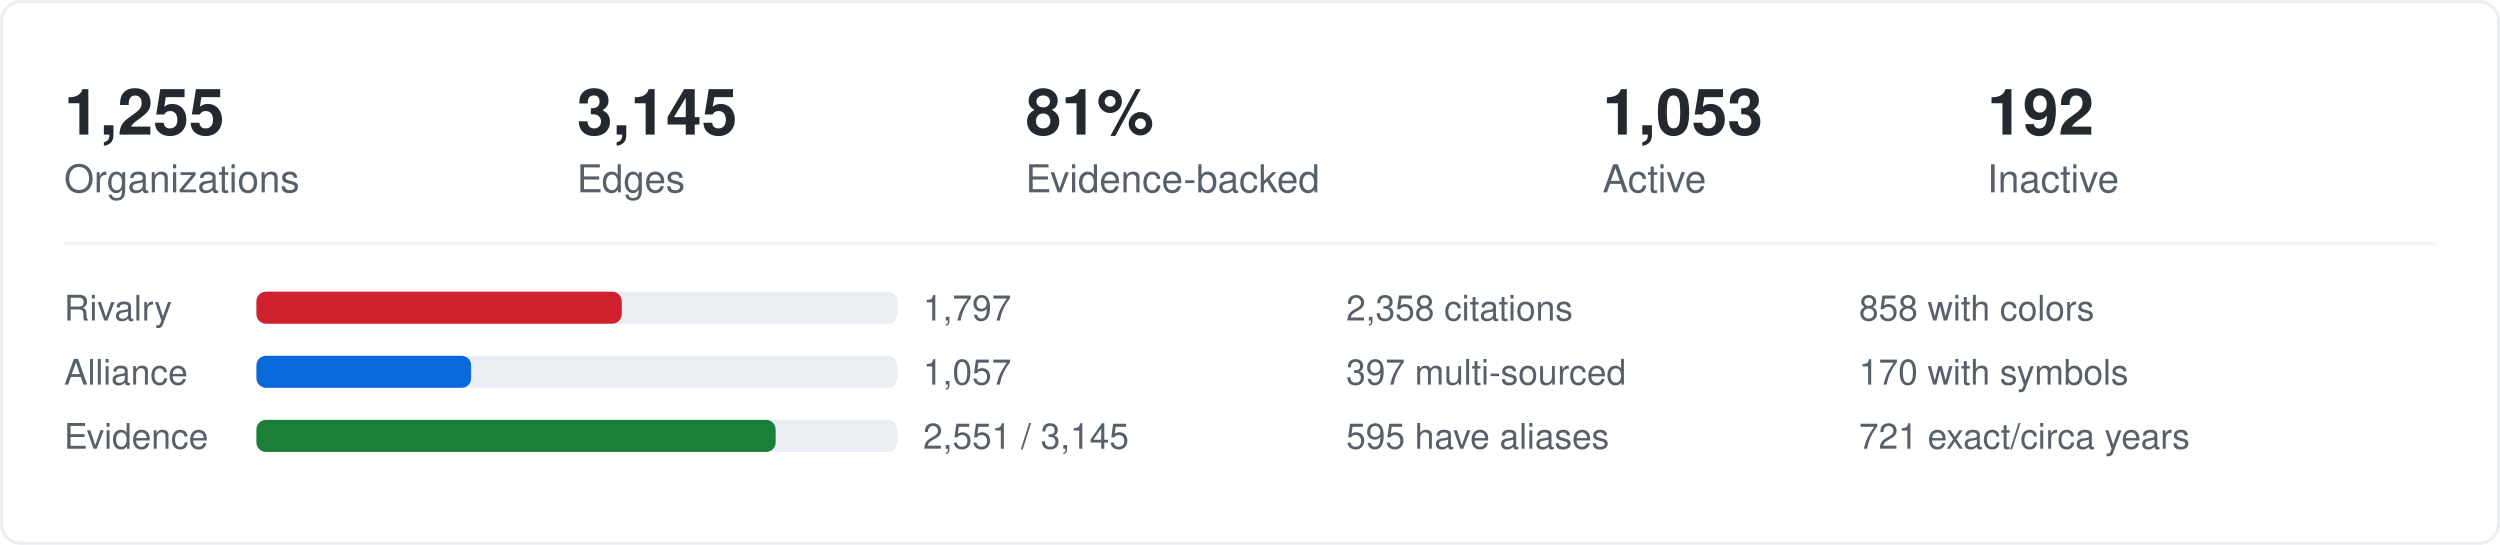
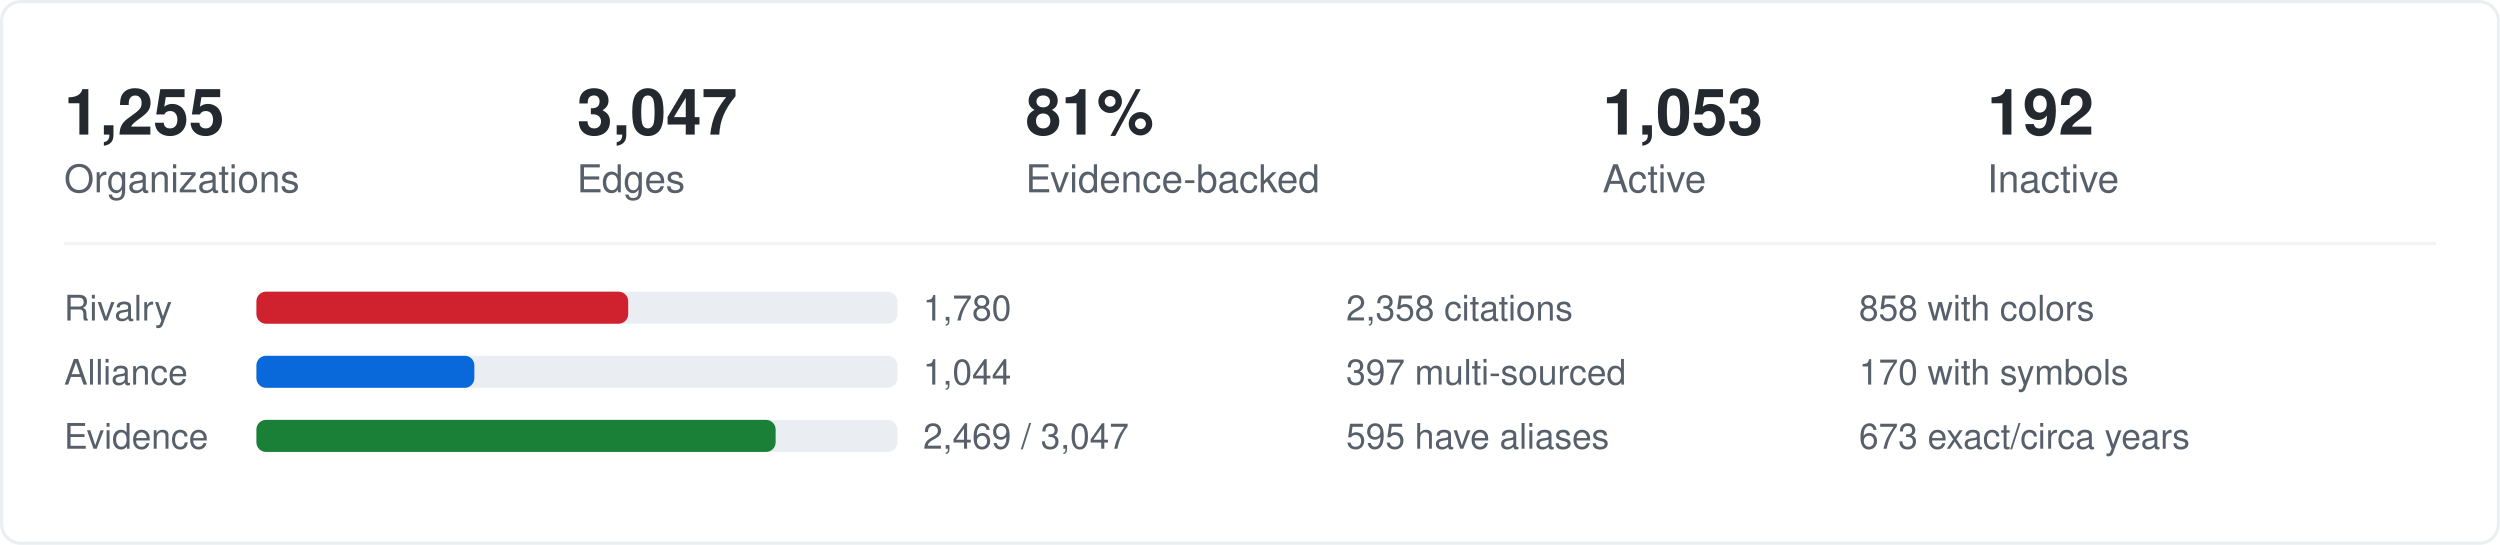
<svg xmlns="http://www.w3.org/2000/svg" width="780" height="170" viewBox="0 0 780 170" fill="none">
  <style>
    .label { font: 400 12px -apple-system,BlinkMacSystemFont,"Segoe UI",Helvetica,Arial,sans-serif; fill: #57606a; }
    .value { font: 600 20px -apple-system,BlinkMacSystemFont,"Segoe UI",Helvetica,Arial,sans-serif; fill: #24292f; }
    .small { font: 400 11px -apple-system,BlinkMacSystemFont,"Segoe UI",Helvetica,Arial,sans-serif; fill: #57606a; }
    .bar-bg { fill: #eaeef2; rx: 3; }
    .bar-red { fill: #cf222e; rx: 3; }
    .bar-blue { fill: #0969da; rx: 3; }
    .bar-green { fill: #1a7f37; rx: 3; }
    @media (prefers-color-scheme: dark) {
      .label { fill: #7d8590; }
      .value { fill: #e6edf3; }
      .small { fill: #7d8590; }
      .bar-bg { fill: #21262d; }
    }
  </style>
  <rect x="0.5" y="0.5" width="779" height="169" rx="6" stroke="#d0d7de" stroke-opacity="0.4" />
  <text class="value" x="20" y="42">1,255</text>
  <text class="label" x="20" y="60">Organizations</text>
-   <text class="value" x="180" y="42">3,145</text>
+   <text class="value" x="180" y="42">3,047</text>
  <text class="label" x="180" y="60">Edges</text>
  <text class="value" x="320" y="42">81%</text>
  <text class="label" x="320" y="60">Evidence-backed</text>
  <text class="value" x="500" y="42">1,053</text>
  <text class="label" x="500" y="60">Active</text>
  <text class="value" x="620" y="42">192</text>
  <text class="label" x="620" y="60">Inactive</text>
  <line x1="20" y1="76" x2="760" y2="76" stroke="#d0d7de" stroke-opacity="0.3" />
  <text class="small" x="20" y="100">Rivalry</text>
  <rect class="bar-bg" x="80" y="91" width="200" height="10" />
-   <rect class="bar-red" x="80" y="91" width="114" height="10" />
-   <text class="small" x="288" y="100">1,797</text>
+   <rect class="bar-red" x="80" y="91" width="116" height="10" />
+   <text class="small" x="288" y="100">1,780</text>
  <text class="small" x="20" y="120">Alliance</text>
  <rect class="bar-bg" x="80" y="111" width="200" height="10" />
-   <rect class="bar-blue" x="80" y="111" width="67" height="10" />
-   <text class="small" x="288" y="120">1,057</text>
+   <rect class="bar-blue" x="80" y="111" width="68" height="10" />
+   <text class="small" x="288" y="120">1,044</text>
  <text class="small" x="20" y="140">Evidence</text>
  <rect class="bar-bg" x="80" y="131" width="200" height="10" />
  <rect class="bar-green" x="80" y="131" width="162" height="10" />
-   <text class="small" x="288" y="140">2,551 / 3,145</text>
+   <text class="small" x="288" y="140">2,469 / 3,047</text>
  <text class="small" x="420" y="100">2,358 citations</text>
  <text class="small" x="420" y="120">397 multi-sourced</text>
  <text class="small" x="420" y="140">595 have aliases</text>
  <text class="small" x="580" y="100">858 with colors</text>
  <text class="small" x="580" y="120">170 with symbols</text>
-   <text class="small" x="580" y="140">721 exact/circa years</text>
+   <text class="small" x="580" y="140">673 exact/circa years</text>
</svg>
